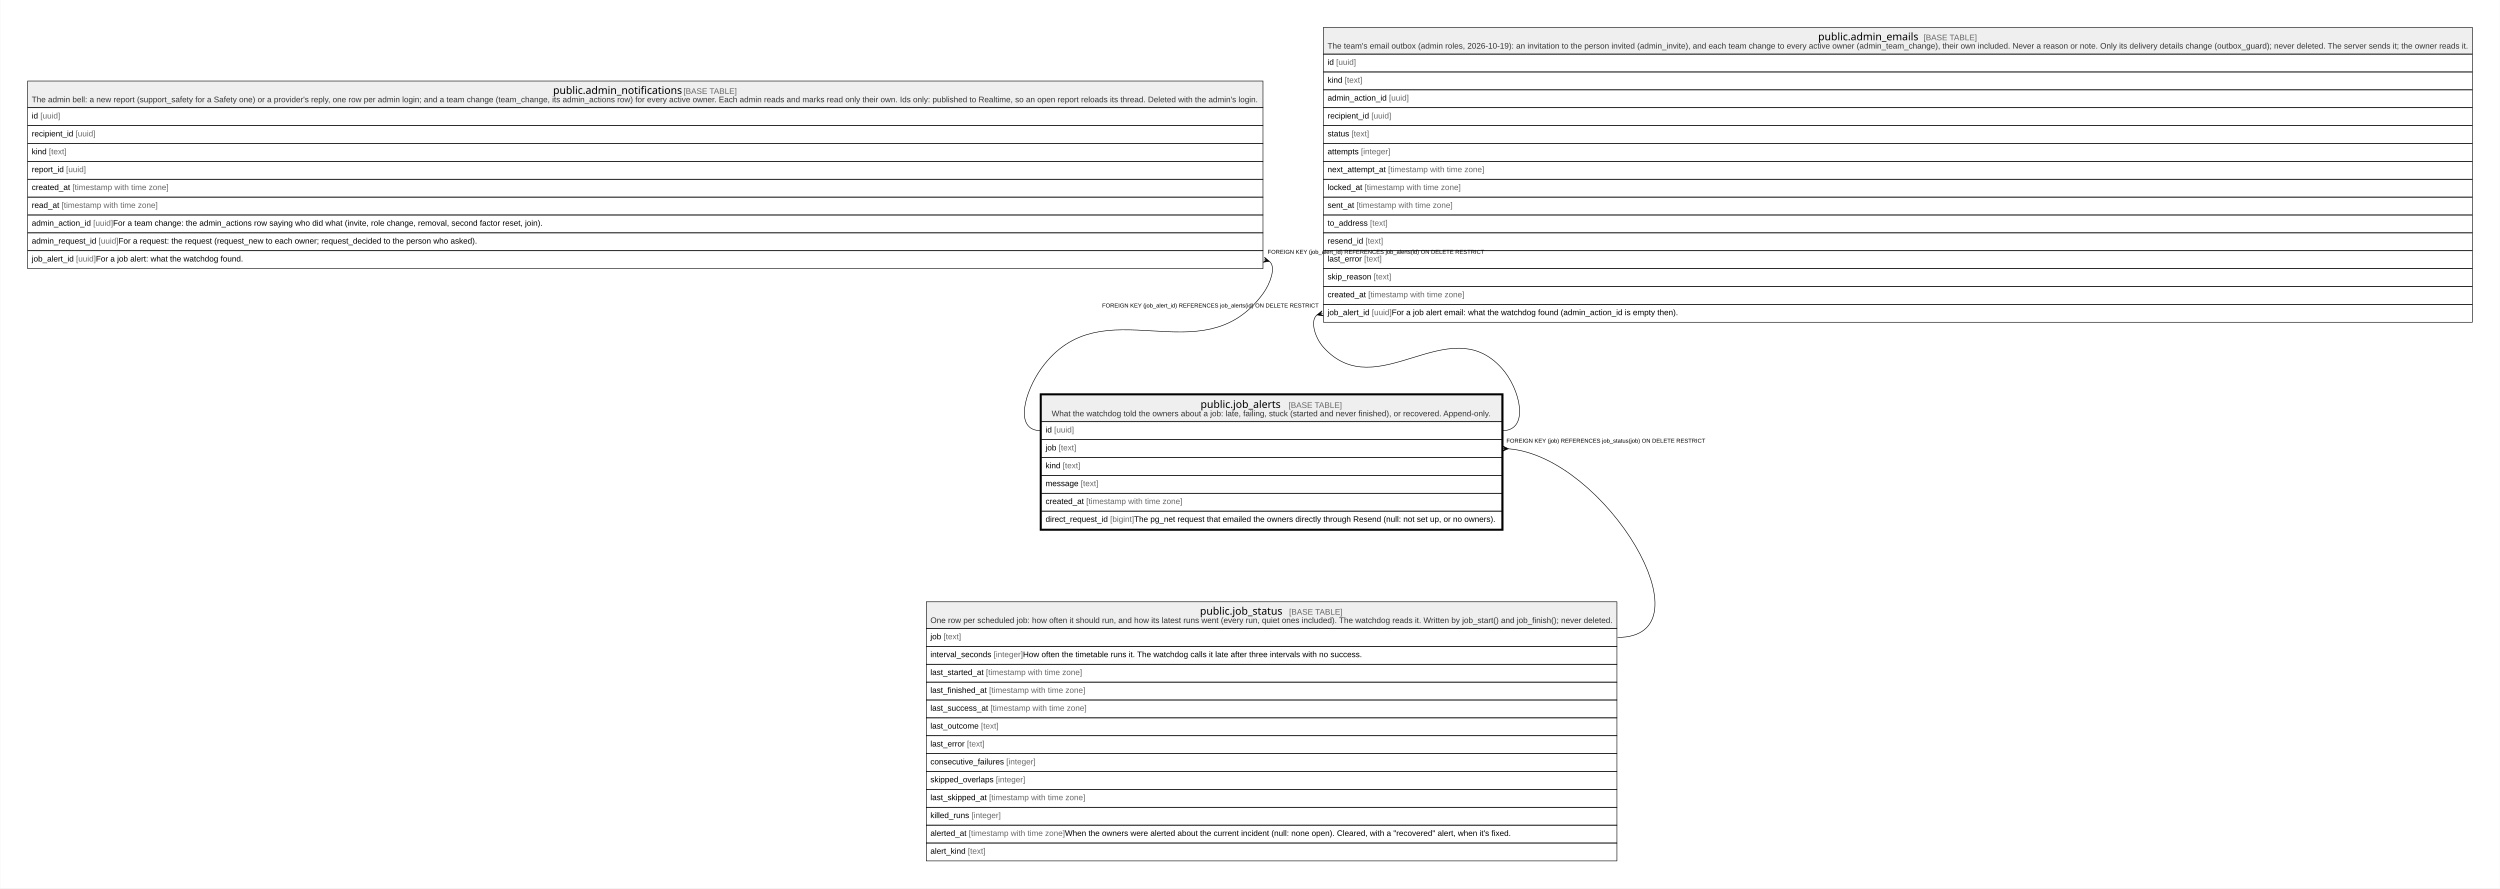
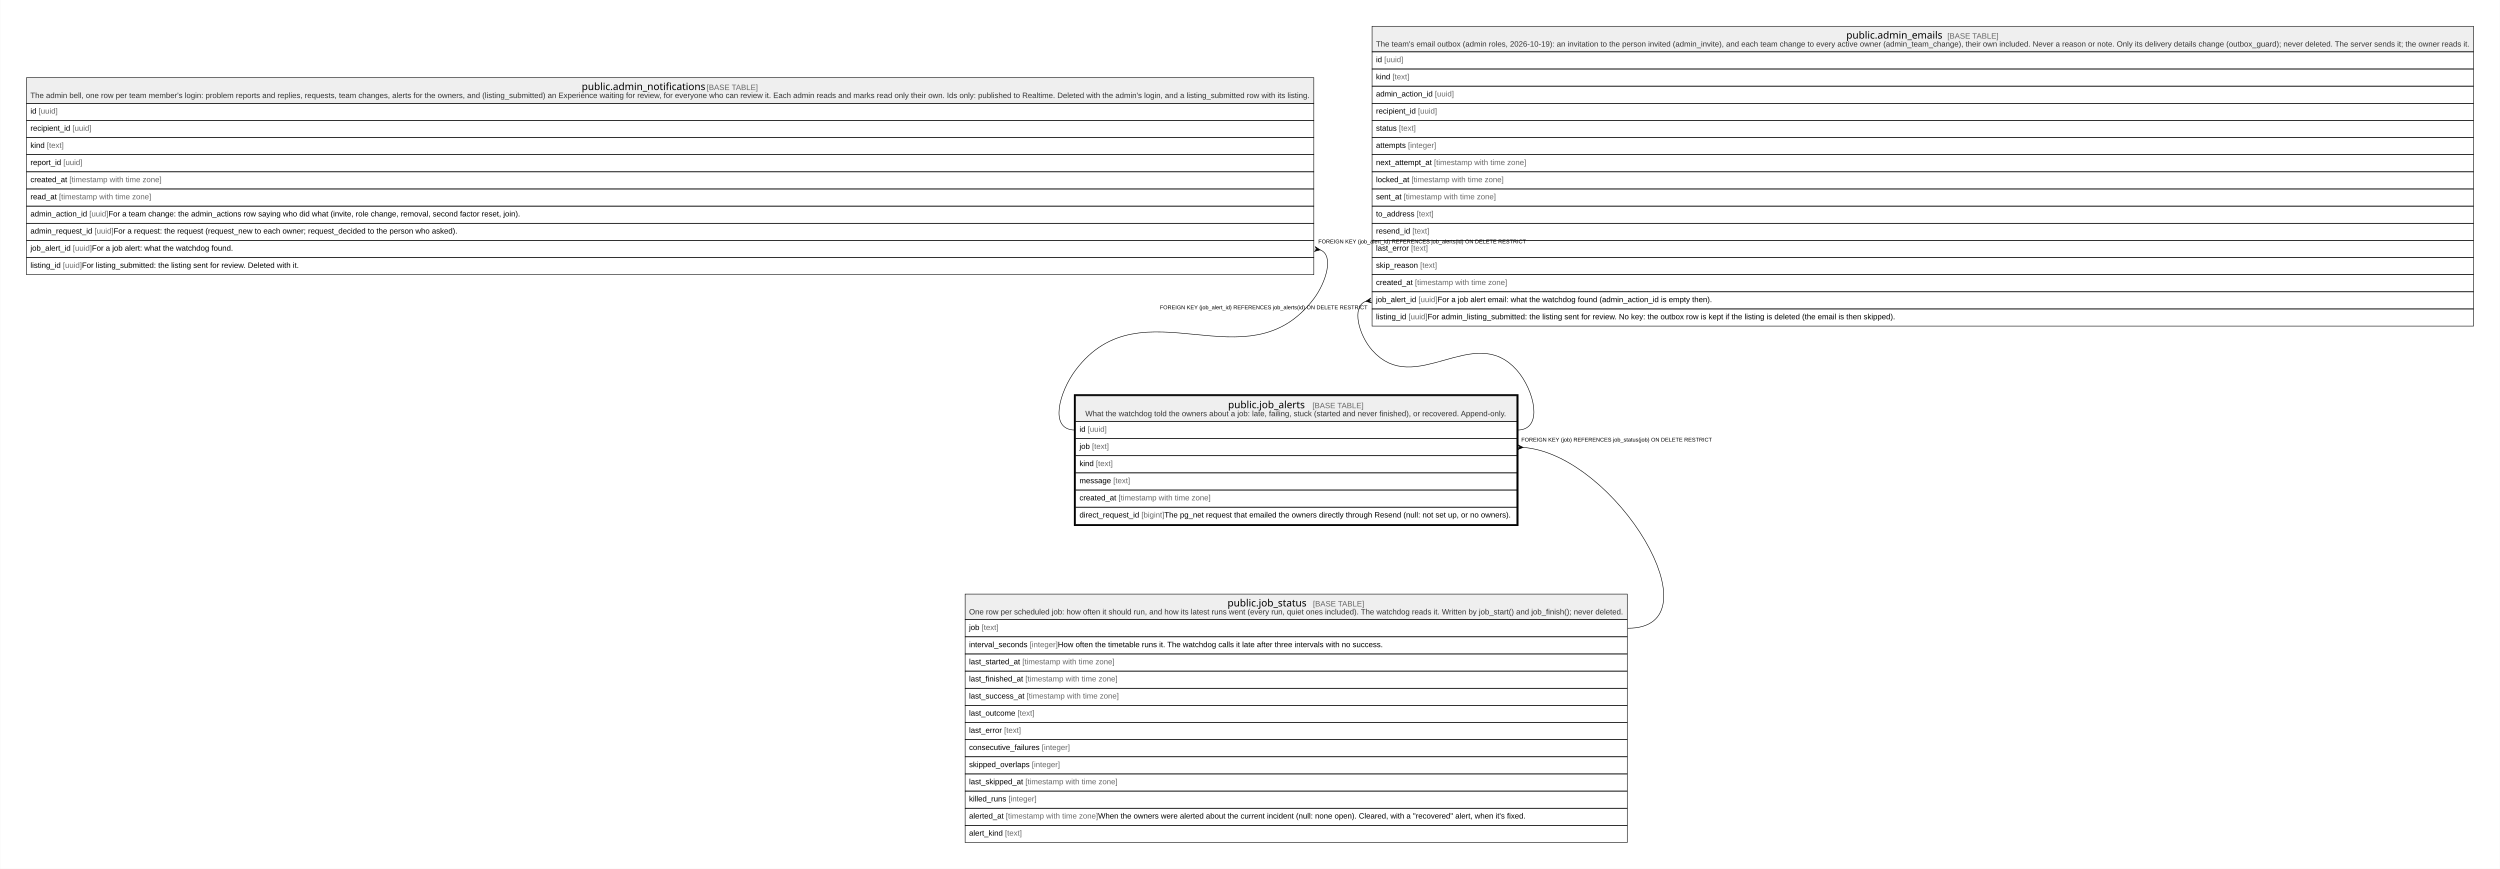
- <svg xmlns="http://www.w3.org/2000/svg" width="4306pt" height="1530pt" viewBox="0.00 0.00 4306.17 1530.40">
-   <g id="graph0" class="graph" transform="scale(1 1) rotate(0) translate(4 1526.4)">
-     <polygon fill="white" stroke="none" points="-4,4 -4,-1526.4 4302.17,-1526.4 4302.17,4 -4,4" />
+ <svg xmlns="http://www.w3.org/2000/svg" width="4492pt" height="1561pt" viewBox="0.00 0.00 4491.73 1561.20">
+   <g id="graph0" class="graph" transform="scale(1 1) rotate(0) translate(4 1557.2)">
+     <polygon fill="white" stroke="none" points="-4,4 -4,-1557.2 4487.73,-1557.2 4487.73,4 -4,4" />
    <g id="node1" class="node">
-       <polygon fill="#efefef" stroke="none" points="1789.82,-799.8 1789.82,-845.8 2582.82,-845.8 2582.82,-799.8 1789.82,-799.8" />
-       <polygon fill="none" stroke="black" points="1789.82,-799.8 1789.82,-845.8 2582.82,-845.8 2582.82,-799.8 1789.82,-799.8" />
-       <text text-anchor="start" x="2063.84" y="-823.6" font-family="Arial Bold" font-size="18.00">public.job_alerts</text>
-       <text text-anchor="start" x="2184.31" y="-823.6" font-family="Arial" font-size="14.00">    </text>
-       <text text-anchor="start" x="2215.43" y="-823.6" font-family="Arial" font-size="14.00" fill="#666666">[BASE TABLE]</text>
-       <text text-anchor="start" x="1807.32" y="-809.2" font-family="Arial" font-size="14.00" fill="#333333">What the watchdog told the owners about a job: late, failing, stuck (started and never finished), or recovered. Append-only.</text>
-       <polygon fill="none" stroke="black" points="1789.82,-769 1789.82,-799.8 2582.82,-799.8 2582.82,-769 1789.82,-769" />
-       <text text-anchor="start" x="1796.82" y="-781.2" font-family="Arial" font-size="14.00">id </text>
-       <text text-anchor="start" x="1811.6" y="-781.2" font-family="Arial" font-size="14.00" fill="#666666">[uuid]</text>
-       <polygon fill="none" stroke="black" points="1789.82,-738.2 1789.82,-769 2582.82,-769 2582.82,-738.2 1789.82,-738.2" />
-       <text text-anchor="start" x="1796.82" y="-750.4" font-family="Arial" font-size="14.00">job </text>
-       <text text-anchor="start" x="1819.39" y="-750.4" font-family="Arial" font-size="14.00" fill="#666666">[text]</text>
-       <polygon fill="none" stroke="black" points="1789.82,-707.4 1789.82,-738.2 2582.82,-738.2 2582.82,-707.4 1789.82,-707.4" />
-       <text text-anchor="start" x="1796.82" y="-719.6" font-family="Arial" font-size="14.00">kind </text>
-       <text text-anchor="start" x="1826.39" y="-719.6" font-family="Arial" font-size="14.00" fill="#666666">[text]</text>
-       <polygon fill="none" stroke="black" points="1789.82,-676.6 1789.82,-707.4 2582.82,-707.4 2582.82,-676.6 1789.82,-676.6" />
-       <text text-anchor="start" x="1796.82" y="-688.8" font-family="Arial" font-size="14.00">message </text>
-       <text text-anchor="start" x="1857.51" y="-688.8" font-family="Arial" font-size="14.00" fill="#666666">[text]</text>
-       <polygon fill="none" stroke="black" points="1789.82,-645.8 1789.82,-676.6 2582.82,-676.6 2582.82,-645.8 1789.82,-645.8" />
-       <text text-anchor="start" x="1796.82" y="-658" font-family="Arial" font-size="14.00">created_at </text>
-       <text text-anchor="start" x="1866.87" y="-658" font-family="Arial" font-size="14.00" fill="#666666">[timestamp with time zone]</text>
-       <polygon fill="none" stroke="black" points="1789.82,-615 1789.82,-645.8 2582.82,-645.8 2582.82,-615 1789.82,-615" />
-       <text text-anchor="start" x="1796.82" y="-627.2" font-family="Arial" font-size="14.00">direct_request_id </text>
-       <text text-anchor="start" x="1908.11" y="-627.2" font-family="Arial" font-size="14.00" fill="#666666">[bigint]</text>
-       <text text-anchor="start" x="1949.36" y="-627.2" font-family="Arial" font-size="14.00"> The pg_net request that emailed the owners directly through Resend (null: not set up, or no owners).</text>
-       <polygon fill="none" stroke="black" stroke-width="3" points="1788.32,-613.5 1788.32,-847.3 2584.32,-847.3 2584.32,-613.5 1788.32,-613.5" />
+       <polygon fill="#efefef" stroke="none" points="1928.38,-799.8 1928.38,-845.8 2721.38,-845.8 2721.38,-799.8 1928.38,-799.8" />
+       <polygon fill="none" stroke="black" points="1928.38,-799.8 1928.38,-845.8 2721.38,-845.8 2721.38,-799.8 1928.38,-799.8" />
+       <text text-anchor="start" x="2202.4" y="-823.6" font-family="Arial Bold" font-size="18.00">public.job_alerts</text>
+       <text text-anchor="start" x="2322.87" y="-823.6" font-family="Arial" font-size="14.00">    </text>
+       <text text-anchor="start" x="2353.99" y="-823.6" font-family="Arial" font-size="14.00" fill="#666666">[BASE TABLE]</text>
+       <text text-anchor="start" x="1945.89" y="-809.2" font-family="Arial" font-size="14.00" fill="#333333">What the watchdog told the owners about a job: late, failing, stuck (started and never finished), or recovered. Append-only.</text>
+       <polygon fill="none" stroke="black" points="1928.38,-769 1928.38,-799.8 2721.38,-799.8 2721.38,-769 1928.38,-769" />
+       <text text-anchor="start" x="1935.38" y="-781.2" font-family="Arial" font-size="14.00">id </text>
+       <text text-anchor="start" x="1950.17" y="-781.2" font-family="Arial" font-size="14.00" fill="#666666">[uuid]</text>
+       <polygon fill="none" stroke="black" points="1928.38,-738.2 1928.38,-769 2721.38,-769 2721.38,-738.2 1928.38,-738.2" />
+       <text text-anchor="start" x="1935.38" y="-750.4" font-family="Arial" font-size="14.00">job </text>
+       <text text-anchor="start" x="1957.95" y="-750.4" font-family="Arial" font-size="14.00" fill="#666666">[text]</text>
+       <polygon fill="none" stroke="black" points="1928.38,-707.4 1928.38,-738.2 2721.38,-738.2 2721.38,-707.4 1928.38,-707.4" />
+       <text text-anchor="start" x="1935.38" y="-719.6" font-family="Arial" font-size="14.00">kind </text>
+       <text text-anchor="start" x="1964.95" y="-719.6" font-family="Arial" font-size="14.00" fill="#666666">[text]</text>
+       <polygon fill="none" stroke="black" points="1928.38,-676.6 1928.38,-707.4 2721.38,-707.4 2721.38,-676.6 1928.38,-676.6" />
+       <text text-anchor="start" x="1935.38" y="-688.8" font-family="Arial" font-size="14.00">message </text>
+       <text text-anchor="start" x="1996.08" y="-688.8" font-family="Arial" font-size="14.00" fill="#666666">[text]</text>
+       <polygon fill="none" stroke="black" points="1928.38,-645.8 1928.38,-676.6 2721.38,-676.6 2721.38,-645.8 1928.38,-645.8" />
+       <text text-anchor="start" x="1935.38" y="-658" font-family="Arial" font-size="14.00">created_at </text>
+       <text text-anchor="start" x="2005.43" y="-658" font-family="Arial" font-size="14.00" fill="#666666">[timestamp with time zone]</text>
+       <polygon fill="none" stroke="black" points="1928.38,-615 1928.38,-645.8 2721.38,-645.8 2721.38,-615 1928.38,-615" />
+       <text text-anchor="start" x="1935.38" y="-627.2" font-family="Arial" font-size="14.00">direct_request_id </text>
+       <text text-anchor="start" x="2046.67" y="-627.2" font-family="Arial" font-size="14.00" fill="#666666">[bigint]</text>
+       <text text-anchor="start" x="2087.92" y="-627.2" font-family="Arial" font-size="14.00"> The pg_net request that emailed the owners directly through Resend (null: not set up, or no owners).</text>
+       <polygon fill="none" stroke="black" stroke-width="3" points="1926.88,-613.5 1926.88,-847.3 2722.88,-847.3 2722.88,-613.5 1926.88,-613.5" />
    </g>
    <g id="node4" class="node">
-       <polygon fill="#efefef" stroke="none" points="1591.39,-443.6 1591.39,-489.6 2781.25,-489.6 2781.25,-443.6 1591.39,-443.6" />
-       <polygon fill="none" stroke="black" points="1591.39,-443.6 1591.39,-489.6 2781.25,-489.6 2781.25,-443.6 1591.39,-443.6" />
-       <text text-anchor="start" x="2062.83" y="-467.4" font-family="Arial Bold" font-size="18.00">public.job_status</text>
-       <text text-anchor="start" x="2185.32" y="-467.4" font-family="Arial" font-size="14.00">    </text>
-       <text text-anchor="start" x="2216.44" y="-467.4" font-family="Arial" font-size="14.00" fill="#666666">[BASE TABLE]</text>
-       <text text-anchor="start" x="1598.39" y="-453" font-family="Arial" font-size="14.00" fill="#333333">One row per scheduled job: how often it should run, and how its latest runs went (every run, quiet ones included). The watchdog reads it. Written by job_start() and job_finish(); never deleted.</text>
-       <polygon fill="none" stroke="black" points="1591.39,-412.8 1591.39,-443.6 2781.25,-443.6 2781.25,-412.8 1591.39,-412.8" />
-       <text text-anchor="start" x="1598.39" y="-425" font-family="Arial" font-size="14.00">job </text>
-       <text text-anchor="start" x="1620.96" y="-425" font-family="Arial" font-size="14.00" fill="#666666">[text]</text>
-       <polygon fill="none" stroke="black" points="1591.39,-382 1591.39,-412.8 2781.25,-412.8 2781.25,-382 1591.39,-382" />
-       <text text-anchor="start" x="1598.39" y="-394.2" font-family="Arial" font-size="14.00">interval_seconds </text>
-       <text text-anchor="start" x="1707.34" y="-394.2" font-family="Arial" font-size="14.00" fill="#666666">[integer]</text>
-       <text text-anchor="start" x="1757.93" y="-394.2" font-family="Arial" font-size="14.00"> How often the timetable runs it. The watchdog calls it late after three intervals with no success.</text>
-       <polygon fill="none" stroke="black" points="1591.39,-351.2 1591.39,-382 2781.25,-382 2781.25,-351.2 1591.39,-351.2" />
-       <text text-anchor="start" x="1598.39" y="-363.4" font-family="Arial" font-size="14.00">last_started_at </text>
-       <text text-anchor="start" x="1694.12" y="-363.4" font-family="Arial" font-size="14.00" fill="#666666">[timestamp with time zone]</text>
-       <polygon fill="none" stroke="black" points="1591.39,-320.4 1591.39,-351.2 2781.25,-351.2 2781.25,-320.4 1591.39,-320.4" />
-       <text text-anchor="start" x="1598.39" y="-332.6" font-family="Arial" font-size="14.00">last_finished_at </text>
-       <text text-anchor="start" x="1699.57" y="-332.6" font-family="Arial" font-size="14.00" fill="#666666">[timestamp with time zone]</text>
-       <polygon fill="none" stroke="black" points="1591.39,-289.6 1591.39,-320.4 2781.25,-320.4 2781.25,-289.6 1591.39,-289.6" />
-       <text text-anchor="start" x="1598.39" y="-301.8" font-family="Arial" font-size="14.00">last_success_at </text>
-       <text text-anchor="start" x="1701.89" y="-301.8" font-family="Arial" font-size="14.00" fill="#666666">[timestamp with time zone]</text>
-       <polygon fill="none" stroke="black" points="1591.39,-258.8 1591.39,-289.6 2781.25,-289.6 2781.25,-258.8 1591.39,-258.8" />
-       <text text-anchor="start" x="1598.39" y="-271" font-family="Arial" font-size="14.00">last_outcome </text>
-       <text text-anchor="start" x="1685.55" y="-271" font-family="Arial" font-size="14.00" fill="#666666">[text]</text>
-       <polygon fill="none" stroke="black" points="1591.39,-228 1591.39,-258.8 2781.25,-258.8 2781.25,-228 1591.39,-228" />
-       <text text-anchor="start" x="1598.39" y="-240.2" font-family="Arial" font-size="14.00">last_error </text>
-       <text text-anchor="start" x="1661.41" y="-240.2" font-family="Arial" font-size="14.00" fill="#666666">[text]</text>
-       <polygon fill="none" stroke="black" points="1591.39,-197.2 1591.39,-228 2781.25,-228 2781.25,-197.2 1591.39,-197.2" />
-       <text text-anchor="start" x="1598.39" y="-209.4" font-family="Arial" font-size="14.00">consecutive_failures </text>
-       <text text-anchor="start" x="1729.13" y="-209.4" font-family="Arial" font-size="14.00" fill="#666666">[integer]</text>
-       <polygon fill="none" stroke="black" points="1591.39,-166.4 1591.39,-197.2 2781.25,-197.2 2781.25,-166.4 1591.39,-166.4" />
-       <text text-anchor="start" x="1598.39" y="-178.6" font-family="Arial" font-size="14.00">skipped_overlaps </text>
-       <text text-anchor="start" x="1711.24" y="-178.6" font-family="Arial" font-size="14.00" fill="#666666">[integer]</text>
-       <polygon fill="none" stroke="black" points="1591.39,-135.6 1591.39,-166.4 2781.25,-166.4 2781.25,-135.6 1591.39,-135.6" />
-       <text text-anchor="start" x="1598.39" y="-147.8" font-family="Arial" font-size="14.00">last_skipped_at </text>
-       <text text-anchor="start" x="1699.57" y="-147.8" font-family="Arial" font-size="14.00" fill="#666666">[timestamp with time zone]</text>
-       <polygon fill="none" stroke="black" points="1591.39,-104.8 1591.39,-135.6 2781.25,-135.6 2781.25,-104.8 1591.39,-104.8" />
-       <text text-anchor="start" x="1598.39" y="-117" font-family="Arial" font-size="14.00">killed_runs </text>
-       <text text-anchor="start" x="1669.2" y="-117" font-family="Arial" font-size="14.00" fill="#666666">[integer]</text>
-       <polygon fill="none" stroke="black" points="1591.39,-74 1591.39,-104.8 2781.25,-104.8 2781.25,-74 1591.39,-74" />
-       <text text-anchor="start" x="1598.39" y="-86.2" font-family="Arial" font-size="14.00">alerted_at </text>
-       <text text-anchor="start" x="1664.55" y="-86.2" font-family="Arial" font-size="14.00" fill="#666666">[timestamp with time zone]</text>
-       <text text-anchor="start" x="1830.27" y="-86.2" font-family="Arial" font-size="14.00"> When the owners were alerted about the current incident (null: none open). Cleared, with a "recovered" alert, when it's fixed.</text>
-       <polygon fill="none" stroke="black" points="1591.39,-43.2 1591.39,-74 2781.25,-74 2781.25,-43.2 1591.39,-43.2" />
-       <text text-anchor="start" x="1598.39" y="-55.4" font-family="Arial" font-size="14.00">alert_kind </text>
-       <text text-anchor="start" x="1662.98" y="-55.4" font-family="Arial" font-size="14.00" fill="#666666">[text]</text>
+       <polygon fill="#efefef" stroke="none" points="1729.95,-443.6 1729.95,-489.6 2919.81,-489.6 2919.81,-443.6 1729.95,-443.6" />
+       <polygon fill="none" stroke="black" points="1729.95,-443.6 1729.95,-489.6 2919.81,-489.6 2919.81,-443.6 1729.95,-443.6" />
+       <text text-anchor="start" x="2201.39" y="-467.4" font-family="Arial Bold" font-size="18.00">public.job_status</text>
+       <text text-anchor="start" x="2323.88" y="-467.4" font-family="Arial" font-size="14.00">    </text>
+       <text text-anchor="start" x="2355" y="-467.4" font-family="Arial" font-size="14.00" fill="#666666">[BASE TABLE]</text>
+       <text text-anchor="start" x="1736.95" y="-453" font-family="Arial" font-size="14.00" fill="#333333">One row per scheduled job: how often it should run, and how its latest runs went (every run, quiet ones included). The watchdog reads it. Written by job_start() and job_finish(); never deleted.</text>
+       <polygon fill="none" stroke="black" points="1729.95,-412.8 1729.95,-443.6 2919.81,-443.6 2919.81,-412.8 1729.95,-412.8" />
+       <text text-anchor="start" x="1736.95" y="-425" font-family="Arial" font-size="14.00">job </text>
+       <text text-anchor="start" x="1759.53" y="-425" font-family="Arial" font-size="14.00" fill="#666666">[text]</text>
+       <polygon fill="none" stroke="black" points="1729.95,-382 1729.95,-412.8 2919.81,-412.8 2919.81,-382 1729.95,-382" />
+       <text text-anchor="start" x="1736.95" y="-394.2" font-family="Arial" font-size="14.00">interval_seconds </text>
+       <text text-anchor="start" x="1845.9" y="-394.2" font-family="Arial" font-size="14.00" fill="#666666">[integer]</text>
+       <text text-anchor="start" x="1896.49" y="-394.2" font-family="Arial" font-size="14.00"> How often the timetable runs it. The watchdog calls it late after three intervals with no success.</text>
+       <polygon fill="none" stroke="black" points="1729.95,-351.2 1729.95,-382 2919.81,-382 2919.81,-351.2 1729.95,-351.2" />
+       <text text-anchor="start" x="1736.95" y="-363.4" font-family="Arial" font-size="14.00">last_started_at </text>
+       <text text-anchor="start" x="1832.68" y="-363.4" font-family="Arial" font-size="14.00" fill="#666666">[timestamp with time zone]</text>
+       <polygon fill="none" stroke="black" points="1729.95,-320.4 1729.95,-351.2 2919.81,-351.2 2919.81,-320.4 1729.95,-320.4" />
+       <text text-anchor="start" x="1736.95" y="-332.6" font-family="Arial" font-size="14.00">last_finished_at </text>
+       <text text-anchor="start" x="1838.13" y="-332.6" font-family="Arial" font-size="14.00" fill="#666666">[timestamp with time zone]</text>
+       <polygon fill="none" stroke="black" points="1729.95,-289.6 1729.95,-320.4 2919.81,-320.4 2919.81,-289.6 1729.95,-289.6" />
+       <text text-anchor="start" x="1736.95" y="-301.8" font-family="Arial" font-size="14.00">last_success_at </text>
+       <text text-anchor="start" x="1840.45" y="-301.8" font-family="Arial" font-size="14.00" fill="#666666">[timestamp with time zone]</text>
+       <polygon fill="none" stroke="black" points="1729.95,-258.8 1729.95,-289.6 2919.81,-289.6 2919.81,-258.8 1729.95,-258.8" />
+       <text text-anchor="start" x="1736.95" y="-271" font-family="Arial" font-size="14.00">last_outcome </text>
+       <text text-anchor="start" x="1824.11" y="-271" font-family="Arial" font-size="14.00" fill="#666666">[text]</text>
+       <polygon fill="none" stroke="black" points="1729.95,-228 1729.95,-258.8 2919.81,-258.8 2919.81,-228 1729.95,-228" />
+       <text text-anchor="start" x="1736.95" y="-240.2" font-family="Arial" font-size="14.00">last_error </text>
+       <text text-anchor="start" x="1799.97" y="-240.2" font-family="Arial" font-size="14.00" fill="#666666">[text]</text>
+       <polygon fill="none" stroke="black" points="1729.95,-197.2 1729.95,-228 2919.81,-228 2919.81,-197.2 1729.95,-197.2" />
+       <text text-anchor="start" x="1736.95" y="-209.4" font-family="Arial" font-size="14.00">consecutive_failures </text>
+       <text text-anchor="start" x="1867.69" y="-209.4" font-family="Arial" font-size="14.00" fill="#666666">[integer]</text>
+       <polygon fill="none" stroke="black" points="1729.95,-166.4 1729.95,-197.2 2919.81,-197.2 2919.81,-166.4 1729.95,-166.4" />
+       <text text-anchor="start" x="1736.95" y="-178.6" font-family="Arial" font-size="14.00">skipped_overlaps </text>
+       <text text-anchor="start" x="1849.8" y="-178.6" font-family="Arial" font-size="14.00" fill="#666666">[integer]</text>
+       <polygon fill="none" stroke="black" points="1729.95,-135.6 1729.95,-166.4 2919.81,-166.4 2919.81,-135.6 1729.95,-135.6" />
+       <text text-anchor="start" x="1736.95" y="-147.8" font-family="Arial" font-size="14.00">last_skipped_at </text>
+       <text text-anchor="start" x="1838.13" y="-147.8" font-family="Arial" font-size="14.00" fill="#666666">[timestamp with time zone]</text>
+       <polygon fill="none" stroke="black" points="1729.95,-104.8 1729.95,-135.6 2919.81,-135.6 2919.81,-104.8 1729.95,-104.8" />
+       <text text-anchor="start" x="1736.95" y="-117" font-family="Arial" font-size="14.00">killed_runs </text>
+       <text text-anchor="start" x="1807.77" y="-117" font-family="Arial" font-size="14.00" fill="#666666">[integer]</text>
+       <polygon fill="none" stroke="black" points="1729.95,-74 1729.95,-104.8 2919.81,-104.8 2919.81,-74 1729.95,-74" />
+       <text text-anchor="start" x="1736.95" y="-86.2" font-family="Arial" font-size="14.00">alerted_at </text>
+       <text text-anchor="start" x="1803.11" y="-86.2" font-family="Arial" font-size="14.00" fill="#666666">[timestamp with time zone]</text>
+       <text text-anchor="start" x="1968.84" y="-86.2" font-family="Arial" font-size="14.00"> When the owners were alerted about the current incident (null: none open). Cleared, with a "recovered" alert, when it's fixed.</text>
+       <polygon fill="none" stroke="black" points="1729.95,-43.2 1729.95,-74 2919.81,-74 2919.81,-43.2 1729.95,-43.2" />
+       <text text-anchor="start" x="1736.95" y="-55.4" font-family="Arial" font-size="14.00">alert_kind </text>
+       <text text-anchor="start" x="1801.55" y="-55.4" font-family="Arial" font-size="14.00" fill="#666666">[text]</text>
    </g>
    <g id="edge3" class="edge">
-       <path fill="none" stroke="black" d="M2593.78,-753.23C2760.82,-741.01 2948.33,-428.2 2782.25,-428.2" />
-       <polygon fill="black" stroke="black" points="2594.15,-753.22 2583.99,-749.09 2588.82,-753.42 2584.49,-753.58 2584.49,-753.58 2584.49,-753.58 2588.82,-753.42 2584.32,-758.08 2594.15,-753.22" />
-       <text text-anchor="start" x="2590.82" y="-763.6" font-family="Arial" font-size="10.00">FOREIGN KEY (job) REFERENCES job_status(job) ON DELETE RESTRICT</text>
+       <path fill="none" stroke="black" d="M2732.34,-753.23C2899.38,-741.01 3086.89,-428.2 2920.81,-428.2" />
+       <polygon fill="black" stroke="black" points="2732.71,-753.22 2722.55,-749.09 2727.38,-753.42 2723.05,-753.58 2723.05,-753.58 2723.05,-753.58 2727.38,-753.42 2722.88,-758.08 2732.71,-753.22" />
+       <text text-anchor="start" x="2729.38" y="-763.6" font-family="Arial" font-size="10.00">FOREIGN KEY (job) REFERENCES job_status(job) ON DELETE RESTRICT</text>
    </g>
    <g id="node2" class="node">
-       <polygon fill="#efefef" stroke="none" points="43.2,-1340.8 43.2,-1386.8 2171.44,-1386.8 2171.44,-1340.8 43.2,-1340.8" />
-       <polygon fill="none" stroke="black" points="43.2,-1340.8 43.2,-1386.8 2171.44,-1386.8 2171.44,-1340.8 43.2,-1340.8" />
-       <text text-anchor="start" x="948.34" y="-1364.6" font-family="Arial Bold" font-size="18.00">public.admin_notifications</text>
-       <text text-anchor="start" x="1141.81" y="-1364.6" font-family="Arial" font-size="14.00">    </text>
-       <text text-anchor="start" x="1172.92" y="-1364.6" font-family="Arial" font-size="14.00" fill="#666666">[BASE TABLE]</text>
-       <text text-anchor="start" x="50.2" y="-1350.2" font-family="Arial" font-size="14.00" fill="#333333">The admin bell: a new report (support_safety for a Safety one) or a provider's reply, one row per admin login; and a team change (team_change, its admin_actions row) for every active owner. Each admin reads and marks read only their own. Ids only: published to Realtime, so an open report reloads its thread. Deleted with the admin's login.</text>
-       <polygon fill="none" stroke="black" points="43.2,-1310 43.2,-1340.8 2171.44,-1340.8 2171.44,-1310 43.2,-1310" />
-       <text text-anchor="start" x="50.2" y="-1322.2" font-family="Arial" font-size="14.00">id </text>
-       <text text-anchor="start" x="64.99" y="-1322.2" font-family="Arial" font-size="14.00" fill="#666666">[uuid]</text>
-       <polygon fill="none" stroke="black" points="43.2,-1279.2 43.2,-1310 2171.44,-1310 2171.44,-1279.2 43.2,-1279.2" />
-       <text text-anchor="start" x="50.2" y="-1291.4" font-family="Arial" font-size="14.00">recipient_id </text>
-       <text text-anchor="start" x="125.69" y="-1291.4" font-family="Arial" font-size="14.00" fill="#666666">[uuid]</text>
-       <polygon fill="none" stroke="black" points="43.2,-1248.4 43.2,-1279.2 2171.44,-1279.2 2171.44,-1248.4 43.2,-1248.4" />
-       <text text-anchor="start" x="50.2" y="-1260.6" font-family="Arial" font-size="14.00">kind </text>
-       <text text-anchor="start" x="79.77" y="-1260.6" font-family="Arial" font-size="14.00" fill="#666666">[text]</text>
-       <polygon fill="none" stroke="black" points="43.2,-1217.6 43.2,-1248.4 2171.44,-1248.4 2171.44,-1217.6 43.2,-1217.6" />
-       <text text-anchor="start" x="50.2" y="-1229.8" font-family="Arial" font-size="14.00">report_id </text>
-       <text text-anchor="start" x="109.34" y="-1229.8" font-family="Arial" font-size="14.00" fill="#666666">[uuid]</text>
-       <polygon fill="none" stroke="black" points="43.2,-1186.8 43.2,-1217.6 2171.44,-1217.6 2171.44,-1186.8 43.2,-1186.8" />
-       <text text-anchor="start" x="50.2" y="-1199" font-family="Arial" font-size="14.00">created_at </text>
-       <text text-anchor="start" x="120.25" y="-1199" font-family="Arial" font-size="14.00" fill="#666666">[timestamp with time zone]</text>
-       <polygon fill="none" stroke="black" points="43.2,-1156 43.2,-1186.8 2171.44,-1186.8 2171.44,-1156 43.2,-1156" />
-       <text text-anchor="start" x="50.2" y="-1168.2" font-family="Arial" font-size="14.00">read_at </text>
-       <text text-anchor="start" x="101.57" y="-1168.2" font-family="Arial" font-size="14.00" fill="#666666">[timestamp with time zone]</text>
-       <polygon fill="none" stroke="black" points="43.2,-1125.2 43.2,-1156 2171.44,-1156 2171.44,-1125.2 43.2,-1125.2" />
-       <text text-anchor="start" x="50.2" y="-1137.4" font-family="Arial" font-size="14.00">admin_action_id </text>
-       <text text-anchor="start" x="156.05" y="-1137.4" font-family="Arial" font-size="14.00" fill="#666666">[uuid]</text>
-       <text text-anchor="start" x="190.3" y="-1137.4" font-family="Arial" font-size="14.00"> For a team change: the admin_actions row saying who did what (invite, role change, removal, second factor reset, join).</text>
-       <polygon fill="none" stroke="black" points="43.2,-1094.4 43.2,-1125.2 2171.44,-1125.2 2171.44,-1094.4 43.2,-1094.4" />
-       <text text-anchor="start" x="50.2" y="-1106.6" font-family="Arial" font-size="14.00">admin_request_id </text>
-       <text text-anchor="start" x="165.39" y="-1106.6" font-family="Arial" font-size="14.00" fill="#666666">[uuid]</text>
-       <text text-anchor="start" x="199.63" y="-1106.6" font-family="Arial" font-size="14.00"> For a request: the request (request_new to each owner; request_decided to the person who asked).</text>
-       <polygon fill="none" stroke="black" points="43.2,-1063.6 43.2,-1094.4 2171.44,-1094.4 2171.44,-1063.6 43.2,-1063.6" />
-       <text text-anchor="start" x="50.2" y="-1075.8" font-family="Arial" font-size="14.00">job_alert_id </text>
-       <text text-anchor="start" x="126.48" y="-1075.8" font-family="Arial" font-size="14.00" fill="#666666">[uuid]</text>
-       <text text-anchor="start" x="160.72" y="-1075.8" font-family="Arial" font-size="14.00"> For a job alert: what the watchdog found.</text>
+       <polygon fill="#efefef" stroke="none" points="43.2,-1371.6 43.2,-1417.6 2356.56,-1417.6 2356.56,-1371.6 43.2,-1371.6" />
+       <polygon fill="none" stroke="black" points="43.2,-1371.6 43.2,-1417.6 2356.56,-1417.6 2356.56,-1371.6 43.2,-1371.6" />
+       <text text-anchor="start" x="1040.9" y="-1395.4" font-family="Arial Bold" font-size="18.00">public.admin_notifications</text>
+       <text text-anchor="start" x="1234.37" y="-1395.4" font-family="Arial" font-size="14.00">    </text>
+       <text text-anchor="start" x="1265.49" y="-1395.4" font-family="Arial" font-size="14.00" fill="#666666">[BASE TABLE]</text>
+       <text text-anchor="start" x="50.2" y="-1381" font-family="Arial" font-size="14.00" fill="#333333">The admin bell, one row per team member's login: problem reports and replies, requests, team changes, alerts for the owners, and (listing_submitted) an Experience waiting for review, for everyone who can review it. Each admin reads and marks read only their own. Ids only: published to Realtime. Deleted with the admin's login, and a listing_submitted row with its listing.</text>
+       <polygon fill="none" stroke="black" points="43.2,-1340.8 43.2,-1371.6 2356.56,-1371.6 2356.56,-1340.8 43.2,-1340.8" />
+       <text text-anchor="start" x="50.2" y="-1353" font-family="Arial" font-size="14.00">id </text>
+       <text text-anchor="start" x="64.99" y="-1353" font-family="Arial" font-size="14.00" fill="#666666">[uuid]</text>
+       <polygon fill="none" stroke="black" points="43.2,-1310 43.2,-1340.8 2356.56,-1340.8 2356.56,-1310 43.2,-1310" />
+       <text text-anchor="start" x="50.2" y="-1322.2" font-family="Arial" font-size="14.00">recipient_id </text>
+       <text text-anchor="start" x="125.69" y="-1322.2" font-family="Arial" font-size="14.00" fill="#666666">[uuid]</text>
+       <polygon fill="none" stroke="black" points="43.2,-1279.2 43.2,-1310 2356.56,-1310 2356.56,-1279.2 43.2,-1279.2" />
+       <text text-anchor="start" x="50.2" y="-1291.4" font-family="Arial" font-size="14.00">kind </text>
+       <text text-anchor="start" x="79.77" y="-1291.4" font-family="Arial" font-size="14.00" fill="#666666">[text]</text>
+       <polygon fill="none" stroke="black" points="43.2,-1248.4 43.2,-1279.2 2356.56,-1279.2 2356.56,-1248.4 43.2,-1248.4" />
+       <text text-anchor="start" x="50.2" y="-1260.6" font-family="Arial" font-size="14.00">report_id </text>
+       <text text-anchor="start" x="109.34" y="-1260.6" font-family="Arial" font-size="14.00" fill="#666666">[uuid]</text>
+       <polygon fill="none" stroke="black" points="43.2,-1217.6 43.2,-1248.4 2356.56,-1248.4 2356.56,-1217.6 43.2,-1217.6" />
+       <text text-anchor="start" x="50.2" y="-1229.8" font-family="Arial" font-size="14.00">created_at </text>
+       <text text-anchor="start" x="120.25" y="-1229.8" font-family="Arial" font-size="14.00" fill="#666666">[timestamp with time zone]</text>
+       <polygon fill="none" stroke="black" points="43.2,-1186.8 43.2,-1217.6 2356.56,-1217.6 2356.56,-1186.8 43.2,-1186.8" />
+       <text text-anchor="start" x="50.2" y="-1199" font-family="Arial" font-size="14.00">read_at </text>
+       <text text-anchor="start" x="101.57" y="-1199" font-family="Arial" font-size="14.00" fill="#666666">[timestamp with time zone]</text>
+       <polygon fill="none" stroke="black" points="43.2,-1156 43.2,-1186.8 2356.56,-1186.8 2356.56,-1156 43.2,-1156" />
+       <text text-anchor="start" x="50.2" y="-1168.2" font-family="Arial" font-size="14.00">admin_action_id </text>
+       <text text-anchor="start" x="156.05" y="-1168.2" font-family="Arial" font-size="14.00" fill="#666666">[uuid]</text>
+       <text text-anchor="start" x="190.3" y="-1168.2" font-family="Arial" font-size="14.00"> For a team change: the admin_actions row saying who did what (invite, role change, removal, second factor reset, join).</text>
+       <polygon fill="none" stroke="black" points="43.2,-1125.2 43.2,-1156 2356.56,-1156 2356.56,-1125.2 43.2,-1125.2" />
+       <text text-anchor="start" x="50.2" y="-1137.4" font-family="Arial" font-size="14.00">admin_request_id </text>
+       <text text-anchor="start" x="165.39" y="-1137.4" font-family="Arial" font-size="14.00" fill="#666666">[uuid]</text>
+       <text text-anchor="start" x="199.63" y="-1137.4" font-family="Arial" font-size="14.00"> For a request: the request (request_new to each owner; request_decided to the person who asked).</text>
+       <polygon fill="none" stroke="black" points="43.2,-1094.4 43.2,-1125.2 2356.56,-1125.2 2356.56,-1094.4 43.2,-1094.4" />
+       <text text-anchor="start" x="50.2" y="-1106.6" font-family="Arial" font-size="14.00">job_alert_id </text>
+       <text text-anchor="start" x="126.48" y="-1106.6" font-family="Arial" font-size="14.00" fill="#666666">[uuid]</text>
+       <text text-anchor="start" x="160.72" y="-1106.6" font-family="Arial" font-size="14.00"> For a job alert: what the watchdog found.</text>
+       <polygon fill="none" stroke="black" points="43.2,-1063.6 43.2,-1094.4 2356.56,-1094.4 2356.56,-1063.6 43.2,-1063.6" />
+       <text text-anchor="start" x="50.2" y="-1075.8" font-family="Arial" font-size="14.00">listing_id </text>
+       <text text-anchor="start" x="108.57" y="-1075.8" font-family="Arial" font-size="14.00" fill="#666666">[uuid]</text>
+       <text text-anchor="start" x="142.81" y="-1075.8" font-family="Arial" font-size="14.00"> For listing_submitted: the listing sent for review. Deleted with it.</text>
    </g>
    <g id="edge1" class="edge">
-       <path fill="none" stroke="black" d="M2182.36,-1076.2C2194.56,-1067.12 2184.3,-1037.97 2171.44,-1020.4 2065.77,-875.98 1894.92,-1036.83 1789.82,-892 1761.73,-853.29 1740.99,-784.4 1788.82,-784.4" />
-       <polygon fill="black" stroke="black" points="2182.39,-1076.2 2171.54,-1074.58 2177.25,-1077.64 2173.08,-1078.82 2173.08,-1078.82 2173.08,-1078.82 2177.25,-1077.64 2173.98,-1083.24 2182.39,-1076.2" />
-       <text text-anchor="start" x="2179.44" y="-1089" font-family="Arial" font-size="10.00">FOREIGN KEY (job_alert_id) REFERENCES job_alerts(id) ON DELETE RESTRICT</text>
+       <path fill="none" stroke="black" d="M2367.63,-1108.23C2393.94,-1098.79 2378.13,-1049.05 2356.56,-1020.4 2237.07,-861.68 2047.72,-1050.84 1928.38,-892 1899.65,-853.77 1879.56,-784.4 1927.38,-784.4" />
+       <polygon fill="black" stroke="black" points="2367.77,-1108.21 2357.2,-1105.3 2362.5,-1109.03 2358.22,-1109.7 2358.22,-1109.7 2358.22,-1109.7 2362.5,-1109.03 2358.59,-1114.19 2367.77,-1108.21" />
+       <text text-anchor="start" x="2364.56" y="-1119.8" font-family="Arial" font-size="10.00">FOREIGN KEY (job_alert_id) REFERENCES job_alerts(id) ON DELETE RESTRICT</text>
    </g>
    <g id="node3" class="node">
-       <polygon fill="#efefef" stroke="none" points="2275.67,-1433.2 2275.67,-1479.2 4254.97,-1479.2 4254.97,-1433.2 2275.67,-1433.2" />
-       <polygon fill="none" stroke="black" points="2275.67,-1433.2 2275.67,-1479.2 4254.97,-1479.2 4254.97,-1433.2 2275.67,-1433.2" />
-       <text text-anchor="start" x="3127.84" y="-1457" font-family="Arial Bold" font-size="18.00">public.admin_emails</text>
-       <text text-anchor="start" x="3278.31" y="-1457" font-family="Arial" font-size="14.00">    </text>
-       <text text-anchor="start" x="3309.43" y="-1457" font-family="Arial" font-size="14.00" fill="#666666">[BASE TABLE]</text>
-       <text text-anchor="start" x="2282.67" y="-1442.6" font-family="Arial" font-size="14.00" fill="#333333">The team's email outbox (admin roles, 2026-10-19): an invitation to the person invited (admin_invite), and each team change to every active owner (admin_team_change), their own included. Never a reason or note. Only its delivery details change (outbox_guard); never deleted. The server sends it; the owner reads it.</text>
-       <polygon fill="none" stroke="black" points="2275.67,-1402.4 2275.67,-1433.2 4254.97,-1433.2 4254.97,-1402.4 2275.67,-1402.4" />
-       <text text-anchor="start" x="2282.67" y="-1414.6" font-family="Arial" font-size="14.00">id </text>
-       <text text-anchor="start" x="2297.46" y="-1414.6" font-family="Arial" font-size="14.00" fill="#666666">[uuid]</text>
-       <polygon fill="none" stroke="black" points="2275.67,-1371.6 2275.67,-1402.4 4254.97,-1402.4 4254.97,-1371.6 2275.67,-1371.6" />
-       <text text-anchor="start" x="2282.67" y="-1383.8" font-family="Arial" font-size="14.00">kind </text>
-       <text text-anchor="start" x="2312.24" y="-1383.8" font-family="Arial" font-size="14.00" fill="#666666">[text]</text>
-       <polygon fill="none" stroke="black" points="2275.67,-1340.8 2275.67,-1371.6 4254.97,-1371.6 4254.97,-1340.8 2275.67,-1340.8" />
-       <text text-anchor="start" x="2282.67" y="-1353" font-family="Arial" font-size="14.00">admin_action_id </text>
-       <text text-anchor="start" x="2388.52" y="-1353" font-family="Arial" font-size="14.00" fill="#666666">[uuid]</text>
-       <polygon fill="none" stroke="black" points="2275.67,-1310 2275.67,-1340.8 4254.97,-1340.8 4254.97,-1310 2275.67,-1310" />
-       <text text-anchor="start" x="2282.67" y="-1322.2" font-family="Arial" font-size="14.00">recipient_id </text>
-       <text text-anchor="start" x="2358.16" y="-1322.2" font-family="Arial" font-size="14.00" fill="#666666">[uuid]</text>
-       <polygon fill="none" stroke="black" points="2275.67,-1279.2 2275.67,-1310 4254.97,-1310 4254.97,-1279.2 2275.67,-1279.2" />
-       <text text-anchor="start" x="2282.67" y="-1291.4" font-family="Arial" font-size="14.00">status </text>
-       <text text-anchor="start" x="2323.91" y="-1291.4" font-family="Arial" font-size="14.00" fill="#666666">[text]</text>
-       <polygon fill="none" stroke="black" points="2275.67,-1248.4 2275.67,-1279.2 4254.97,-1279.2 4254.97,-1248.4 2275.67,-1248.4" />
-       <text text-anchor="start" x="2282.67" y="-1260.6" font-family="Arial" font-size="14.00">attempts </text>
-       <text text-anchor="start" x="2340.25" y="-1260.6" font-family="Arial" font-size="14.00" fill="#666666">[integer]</text>
-       <polygon fill="none" stroke="black" points="2275.67,-1217.6 2275.67,-1248.4 4254.97,-1248.4 4254.97,-1217.6 2275.67,-1217.6" />
-       <text text-anchor="start" x="2282.67" y="-1229.8" font-family="Arial" font-size="14.00">next_attempt_at </text>
-       <text text-anchor="start" x="2386.96" y="-1229.8" font-family="Arial" font-size="14.00" fill="#666666">[timestamp with time zone]</text>
-       <polygon fill="none" stroke="black" points="2275.67,-1186.8 2275.67,-1217.6 4254.97,-1217.6 4254.97,-1186.8 2275.67,-1186.8" />
-       <text text-anchor="start" x="2282.67" y="-1199" font-family="Arial" font-size="14.00">locked_at </text>
-       <text text-anchor="start" x="2346.49" y="-1199" font-family="Arial" font-size="14.00" fill="#666666">[timestamp with time zone]</text>
-       <polygon fill="none" stroke="black" points="2275.67,-1156 2275.67,-1186.8 4254.97,-1186.8 4254.97,-1156 2275.67,-1156" />
-       <text text-anchor="start" x="2282.67" y="-1168.2" font-family="Arial" font-size="14.00">sent_at </text>
-       <text text-anchor="start" x="2332.48" y="-1168.2" font-family="Arial" font-size="14.00" fill="#666666">[timestamp with time zone]</text>
-       <polygon fill="none" stroke="black" points="2275.67,-1125.2 2275.67,-1156 4254.97,-1156 4254.97,-1125.2 2275.67,-1125.2" />
-       <text text-anchor="start" x="2282.67" y="-1137.4" font-family="Arial" font-size="14.00">to_address </text>
-       <text text-anchor="start" x="2355.83" y="-1137.4" font-family="Arial" font-size="14.00" fill="#666666">[text]</text>
-       <polygon fill="none" stroke="black" points="2275.67,-1094.4 2275.67,-1125.2 4254.97,-1125.2 4254.97,-1094.4 2275.67,-1094.4" />
-       <text text-anchor="start" x="2282.67" y="-1106.6" font-family="Arial" font-size="14.00">resend_id </text>
-       <text text-anchor="start" x="2348.05" y="-1106.6" font-family="Arial" font-size="14.00" fill="#666666">[text]</text>
-       <polygon fill="none" stroke="black" points="2275.67,-1063.6 2275.67,-1094.4 4254.97,-1094.4 4254.97,-1063.6 2275.67,-1063.6" />
-       <text text-anchor="start" x="2282.67" y="-1075.8" font-family="Arial" font-size="14.00">last_error </text>
-       <text text-anchor="start" x="2345.69" y="-1075.8" font-family="Arial" font-size="14.00" fill="#666666">[text]</text>
-       <polygon fill="none" stroke="black" points="2275.67,-1032.8 2275.67,-1063.6 4254.97,-1063.6 4254.97,-1032.8 2275.67,-1032.8" />
-       <text text-anchor="start" x="2282.67" y="-1045" font-family="Arial" font-size="14.00">skip_reason </text>
-       <text text-anchor="start" x="2362.05" y="-1045" font-family="Arial" font-size="14.00" fill="#666666">[text]</text>
-       <polygon fill="none" stroke="black" points="2275.67,-1002 2275.67,-1032.8 4254.97,-1032.8 4254.97,-1002 2275.67,-1002" />
-       <text text-anchor="start" x="2282.67" y="-1014.2" font-family="Arial" font-size="14.00">created_at </text>
-       <text text-anchor="start" x="2352.72" y="-1014.2" font-family="Arial" font-size="14.00" fill="#666666">[timestamp with time zone]</text>
-       <polygon fill="none" stroke="black" points="2275.67,-971.2 2275.67,-1002 4254.97,-1002 4254.97,-971.2 2275.67,-971.2" />
-       <text text-anchor="start" x="2282.67" y="-983.4" font-family="Arial" font-size="14.00">job_alert_id </text>
-       <text text-anchor="start" x="2358.95" y="-983.4" font-family="Arial" font-size="14.00" fill="#666666">[uuid]</text>
-       <text text-anchor="start" x="2393.19" y="-983.4" font-family="Arial" font-size="14.00"> For a job alert email: what the watchdog found (admin_action_id is empty then).</text>
+       <polygon fill="#efefef" stroke="none" points="2461.23,-1464 2461.23,-1510 4440.53,-1510 4440.53,-1464 2461.23,-1464" />
+       <polygon fill="none" stroke="black" points="2461.23,-1464 2461.23,-1510 4440.53,-1510 4440.53,-1464 2461.23,-1464" />
+       <text text-anchor="start" x="3313.4" y="-1487.8" font-family="Arial Bold" font-size="18.00">public.admin_emails</text>
+       <text text-anchor="start" x="3463.87" y="-1487.8" font-family="Arial" font-size="14.00">    </text>
+       <text text-anchor="start" x="3494.99" y="-1487.8" font-family="Arial" font-size="14.00" fill="#666666">[BASE TABLE]</text>
+       <text text-anchor="start" x="2468.23" y="-1473.4" font-family="Arial" font-size="14.00" fill="#333333">The team's email outbox (admin roles, 2026-10-19): an invitation to the person invited (admin_invite), and each team change to every active owner (admin_team_change), their own included. Never a reason or note. Only its delivery details change (outbox_guard); never deleted. The server sends it; the owner reads it.</text>
+       <polygon fill="none" stroke="black" points="2461.23,-1433.2 2461.23,-1464 4440.53,-1464 4440.53,-1433.2 2461.23,-1433.2" />
+       <text text-anchor="start" x="2468.23" y="-1445.4" font-family="Arial" font-size="14.00">id </text>
+       <text text-anchor="start" x="2483.02" y="-1445.4" font-family="Arial" font-size="14.00" fill="#666666">[uuid]</text>
+       <polygon fill="none" stroke="black" points="2461.23,-1402.4 2461.23,-1433.2 4440.53,-1433.2 4440.53,-1402.4 2461.23,-1402.4" />
+       <text text-anchor="start" x="2468.23" y="-1414.6" font-family="Arial" font-size="14.00">kind </text>
+       <text text-anchor="start" x="2497.8" y="-1414.6" font-family="Arial" font-size="14.00" fill="#666666">[text]</text>
+       <polygon fill="none" stroke="black" points="2461.23,-1371.6 2461.23,-1402.4 4440.53,-1402.4 4440.53,-1371.6 2461.23,-1371.6" />
+       <text text-anchor="start" x="2468.23" y="-1383.8" font-family="Arial" font-size="14.00">admin_action_id </text>
+       <text text-anchor="start" x="2574.08" y="-1383.8" font-family="Arial" font-size="14.00" fill="#666666">[uuid]</text>
+       <polygon fill="none" stroke="black" points="2461.23,-1340.8 2461.23,-1371.6 4440.53,-1371.6 4440.53,-1340.8 2461.23,-1340.8" />
+       <text text-anchor="start" x="2468.23" y="-1353" font-family="Arial" font-size="14.00">recipient_id </text>
+       <text text-anchor="start" x="2543.72" y="-1353" font-family="Arial" font-size="14.00" fill="#666666">[uuid]</text>
+       <polygon fill="none" stroke="black" points="2461.23,-1310 2461.23,-1340.8 4440.53,-1340.8 4440.53,-1310 2461.23,-1310" />
+       <text text-anchor="start" x="2468.23" y="-1322.2" font-family="Arial" font-size="14.00">status </text>
+       <text text-anchor="start" x="2509.47" y="-1322.2" font-family="Arial" font-size="14.00" fill="#666666">[text]</text>
+       <polygon fill="none" stroke="black" points="2461.23,-1279.2 2461.23,-1310 4440.53,-1310 4440.53,-1279.2 2461.23,-1279.2" />
+       <text text-anchor="start" x="2468.23" y="-1291.4" font-family="Arial" font-size="14.00">attempts </text>
+       <text text-anchor="start" x="2525.81" y="-1291.4" font-family="Arial" font-size="14.00" fill="#666666">[integer]</text>
+       <polygon fill="none" stroke="black" points="2461.23,-1248.4 2461.23,-1279.2 4440.53,-1279.2 4440.53,-1248.4 2461.23,-1248.4" />
+       <text text-anchor="start" x="2468.23" y="-1260.6" font-family="Arial" font-size="14.00">next_attempt_at </text>
+       <text text-anchor="start" x="2572.52" y="-1260.6" font-family="Arial" font-size="14.00" fill="#666666">[timestamp with time zone]</text>
+       <polygon fill="none" stroke="black" points="2461.23,-1217.6 2461.23,-1248.4 4440.53,-1248.4 4440.53,-1217.6 2461.23,-1217.6" />
+       <text text-anchor="start" x="2468.23" y="-1229.8" font-family="Arial" font-size="14.00">locked_at </text>
+       <text text-anchor="start" x="2532.05" y="-1229.8" font-family="Arial" font-size="14.00" fill="#666666">[timestamp with time zone]</text>
+       <polygon fill="none" stroke="black" points="2461.23,-1186.8 2461.23,-1217.6 4440.53,-1217.6 4440.53,-1186.8 2461.23,-1186.8" />
+       <text text-anchor="start" x="2468.23" y="-1199" font-family="Arial" font-size="14.00">sent_at </text>
+       <text text-anchor="start" x="2518.05" y="-1199" font-family="Arial" font-size="14.00" fill="#666666">[timestamp with time zone]</text>
+       <polygon fill="none" stroke="black" points="2461.23,-1156 2461.23,-1186.8 4440.53,-1186.8 4440.53,-1156 2461.23,-1156" />
+       <text text-anchor="start" x="2468.23" y="-1168.2" font-family="Arial" font-size="14.00">to_address </text>
+       <text text-anchor="start" x="2541.39" y="-1168.2" font-family="Arial" font-size="14.00" fill="#666666">[text]</text>
+       <polygon fill="none" stroke="black" points="2461.23,-1125.2 2461.23,-1156 4440.53,-1156 4440.53,-1125.2 2461.23,-1125.2" />
+       <text text-anchor="start" x="2468.23" y="-1137.4" font-family="Arial" font-size="14.00">resend_id </text>
+       <text text-anchor="start" x="2533.61" y="-1137.4" font-family="Arial" font-size="14.00" fill="#666666">[text]</text>
+       <polygon fill="none" stroke="black" points="2461.23,-1094.4 2461.23,-1125.2 4440.53,-1125.2 4440.53,-1094.4 2461.23,-1094.4" />
+       <text text-anchor="start" x="2468.23" y="-1106.6" font-family="Arial" font-size="14.00">last_error </text>
+       <text text-anchor="start" x="2531.25" y="-1106.6" font-family="Arial" font-size="14.00" fill="#666666">[text]</text>
+       <polygon fill="none" stroke="black" points="2461.23,-1063.6 2461.23,-1094.4 4440.53,-1094.4 4440.53,-1063.6 2461.23,-1063.6" />
+       <text text-anchor="start" x="2468.23" y="-1075.8" font-family="Arial" font-size="14.00">skip_reason </text>
+       <text text-anchor="start" x="2547.61" y="-1075.8" font-family="Arial" font-size="14.00" fill="#666666">[text]</text>
+       <polygon fill="none" stroke="black" points="2461.23,-1032.8 2461.23,-1063.6 4440.53,-1063.6 4440.53,-1032.8 2461.23,-1032.8" />
+       <text text-anchor="start" x="2468.23" y="-1045" font-family="Arial" font-size="14.00">created_at </text>
+       <text text-anchor="start" x="2538.28" y="-1045" font-family="Arial" font-size="14.00" fill="#666666">[timestamp with time zone]</text>
+       <polygon fill="none" stroke="black" points="2461.23,-1002 2461.23,-1032.8 4440.53,-1032.8 4440.53,-1002 2461.23,-1002" />
+       <text text-anchor="start" x="2468.23" y="-1014.2" font-family="Arial" font-size="14.00">job_alert_id </text>
+       <text text-anchor="start" x="2544.51" y="-1014.2" font-family="Arial" font-size="14.00" fill="#666666">[uuid]</text>
+       <text text-anchor="start" x="2578.76" y="-1014.2" font-family="Arial" font-size="14.00"> For a job alert email: what the watchdog found (admin_action_id is empty then).</text>
+       <polygon fill="none" stroke="black" points="2461.23,-971.2 2461.23,-1002 4440.53,-1002 4440.53,-971.2 2461.23,-971.2" />
+       <text text-anchor="start" x="2468.23" y="-983.4" font-family="Arial" font-size="14.00">listing_id </text>
+       <text text-anchor="start" x="2526.6" y="-983.4" font-family="Arial" font-size="14.00" fill="#666666">[uuid]</text>
+       <text text-anchor="start" x="2560.85" y="-983.4" font-family="Arial" font-size="14.00"> For admin_listing_submitted: the listing sent for review. No key: the outbox row is kept if the listing is deleted (the email is then skipped).</text>
    </g>
    <g id="edge2" class="edge">
-       <path fill="none" stroke="black" d="M2264.96,-983.95C2251.81,-974.81 2260.92,-944.3 2275.67,-928 2367.9,-826.09 2490.99,-994.26 2582.82,-892 2614.77,-856.42 2631.65,-784.4 2583.82,-784.4" />
-       <polygon fill="black" stroke="black" points="2264.7,-983.88 2273.16,-990.85 2269.85,-985.28 2274.03,-986.42 2274.03,-986.42 2274.03,-986.42 2269.85,-985.28 2275.53,-982.17 2264.7,-983.88" />
-       <text text-anchor="start" x="1894.24" y="-996.6" font-family="Arial" font-size="10.00">FOREIGN KEY (job_alert_id) REFERENCES job_alerts(id) ON DELETE RESTRICT</text>
+       <path fill="none" stroke="black" d="M2450.1,-1015.78C2423.44,-1006.05 2437.53,-954.9 2461.23,-928 2538.39,-840.42 2644.3,-979.65 2721.38,-892 2752.96,-856.09 2770.21,-784.4 2722.38,-784.4" />
+       <polygon fill="black" stroke="black" points="2450.03,-1015.77 2459.19,-1021.79 2455.3,-1016.61 2459.57,-1017.29 2459.57,-1017.29 2459.57,-1017.29 2455.3,-1016.61 2460.61,-1012.9 2450.03,-1015.77" />
+       <text text-anchor="start" x="2079.8" y="-1001.4" font-family="Arial" font-size="10.00">FOREIGN KEY (job_alert_id) REFERENCES job_alerts(id) ON DELETE RESTRICT</text>
    </g>
  </g>
</svg>
